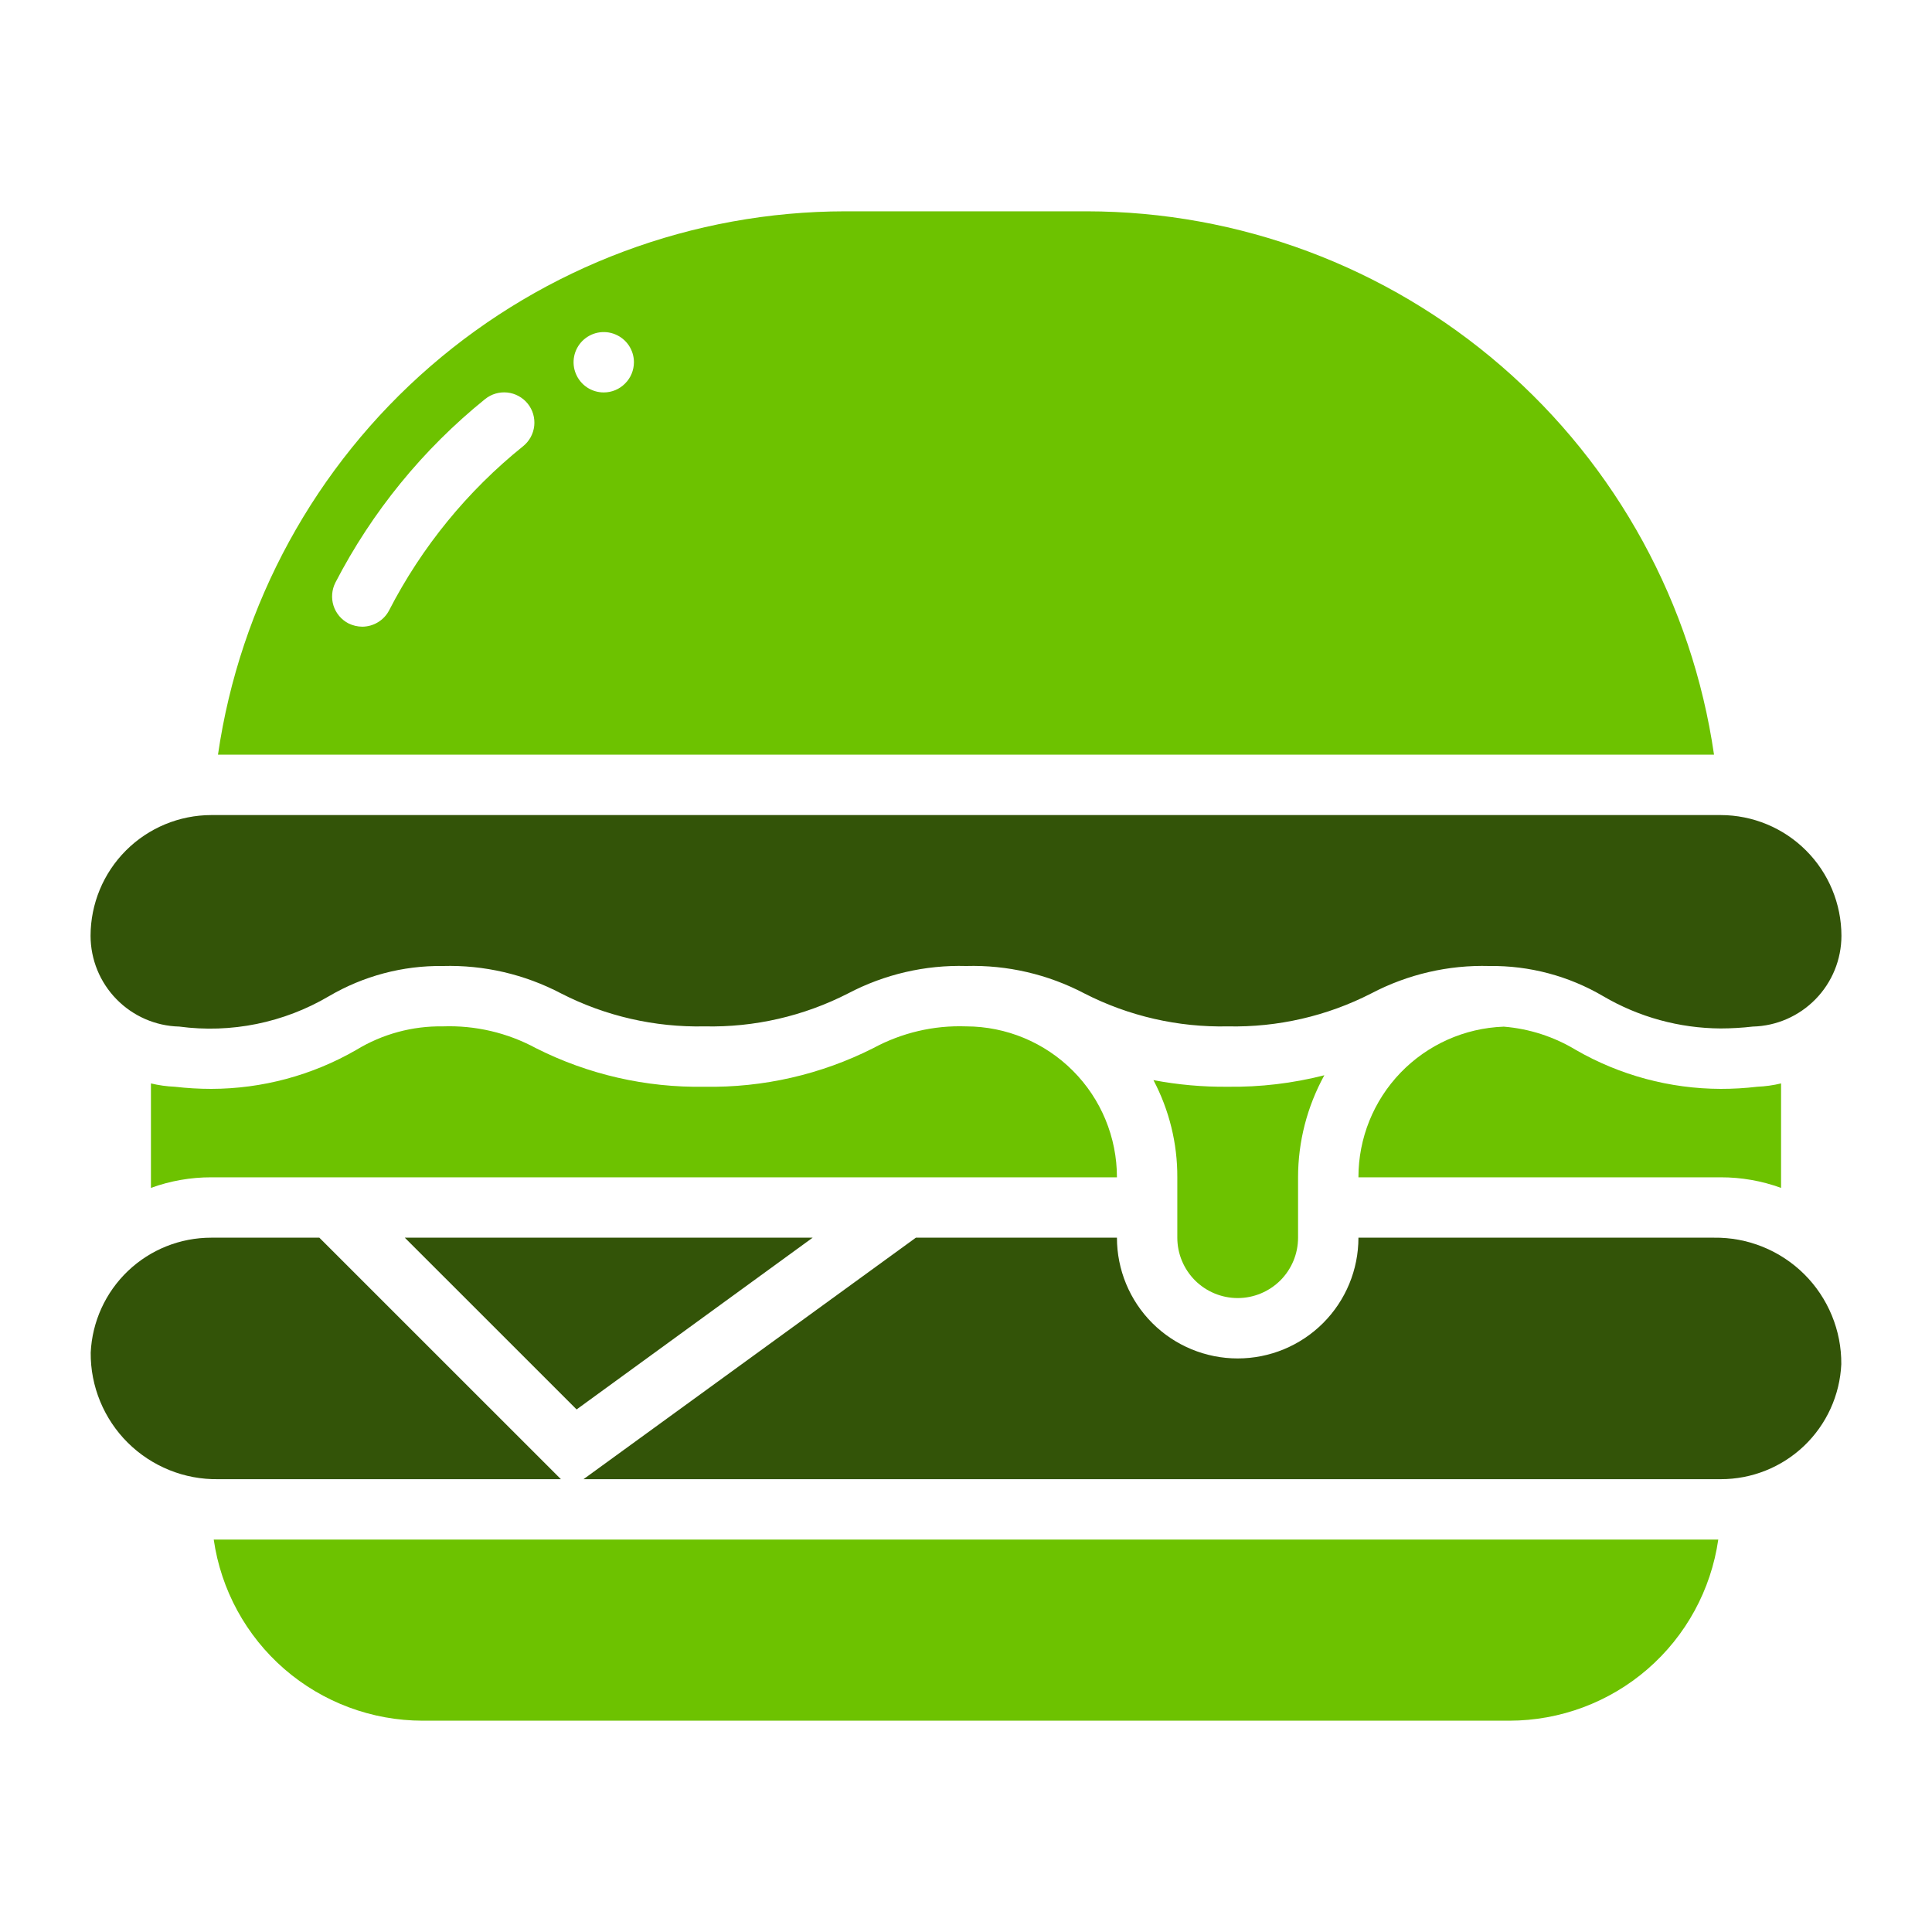
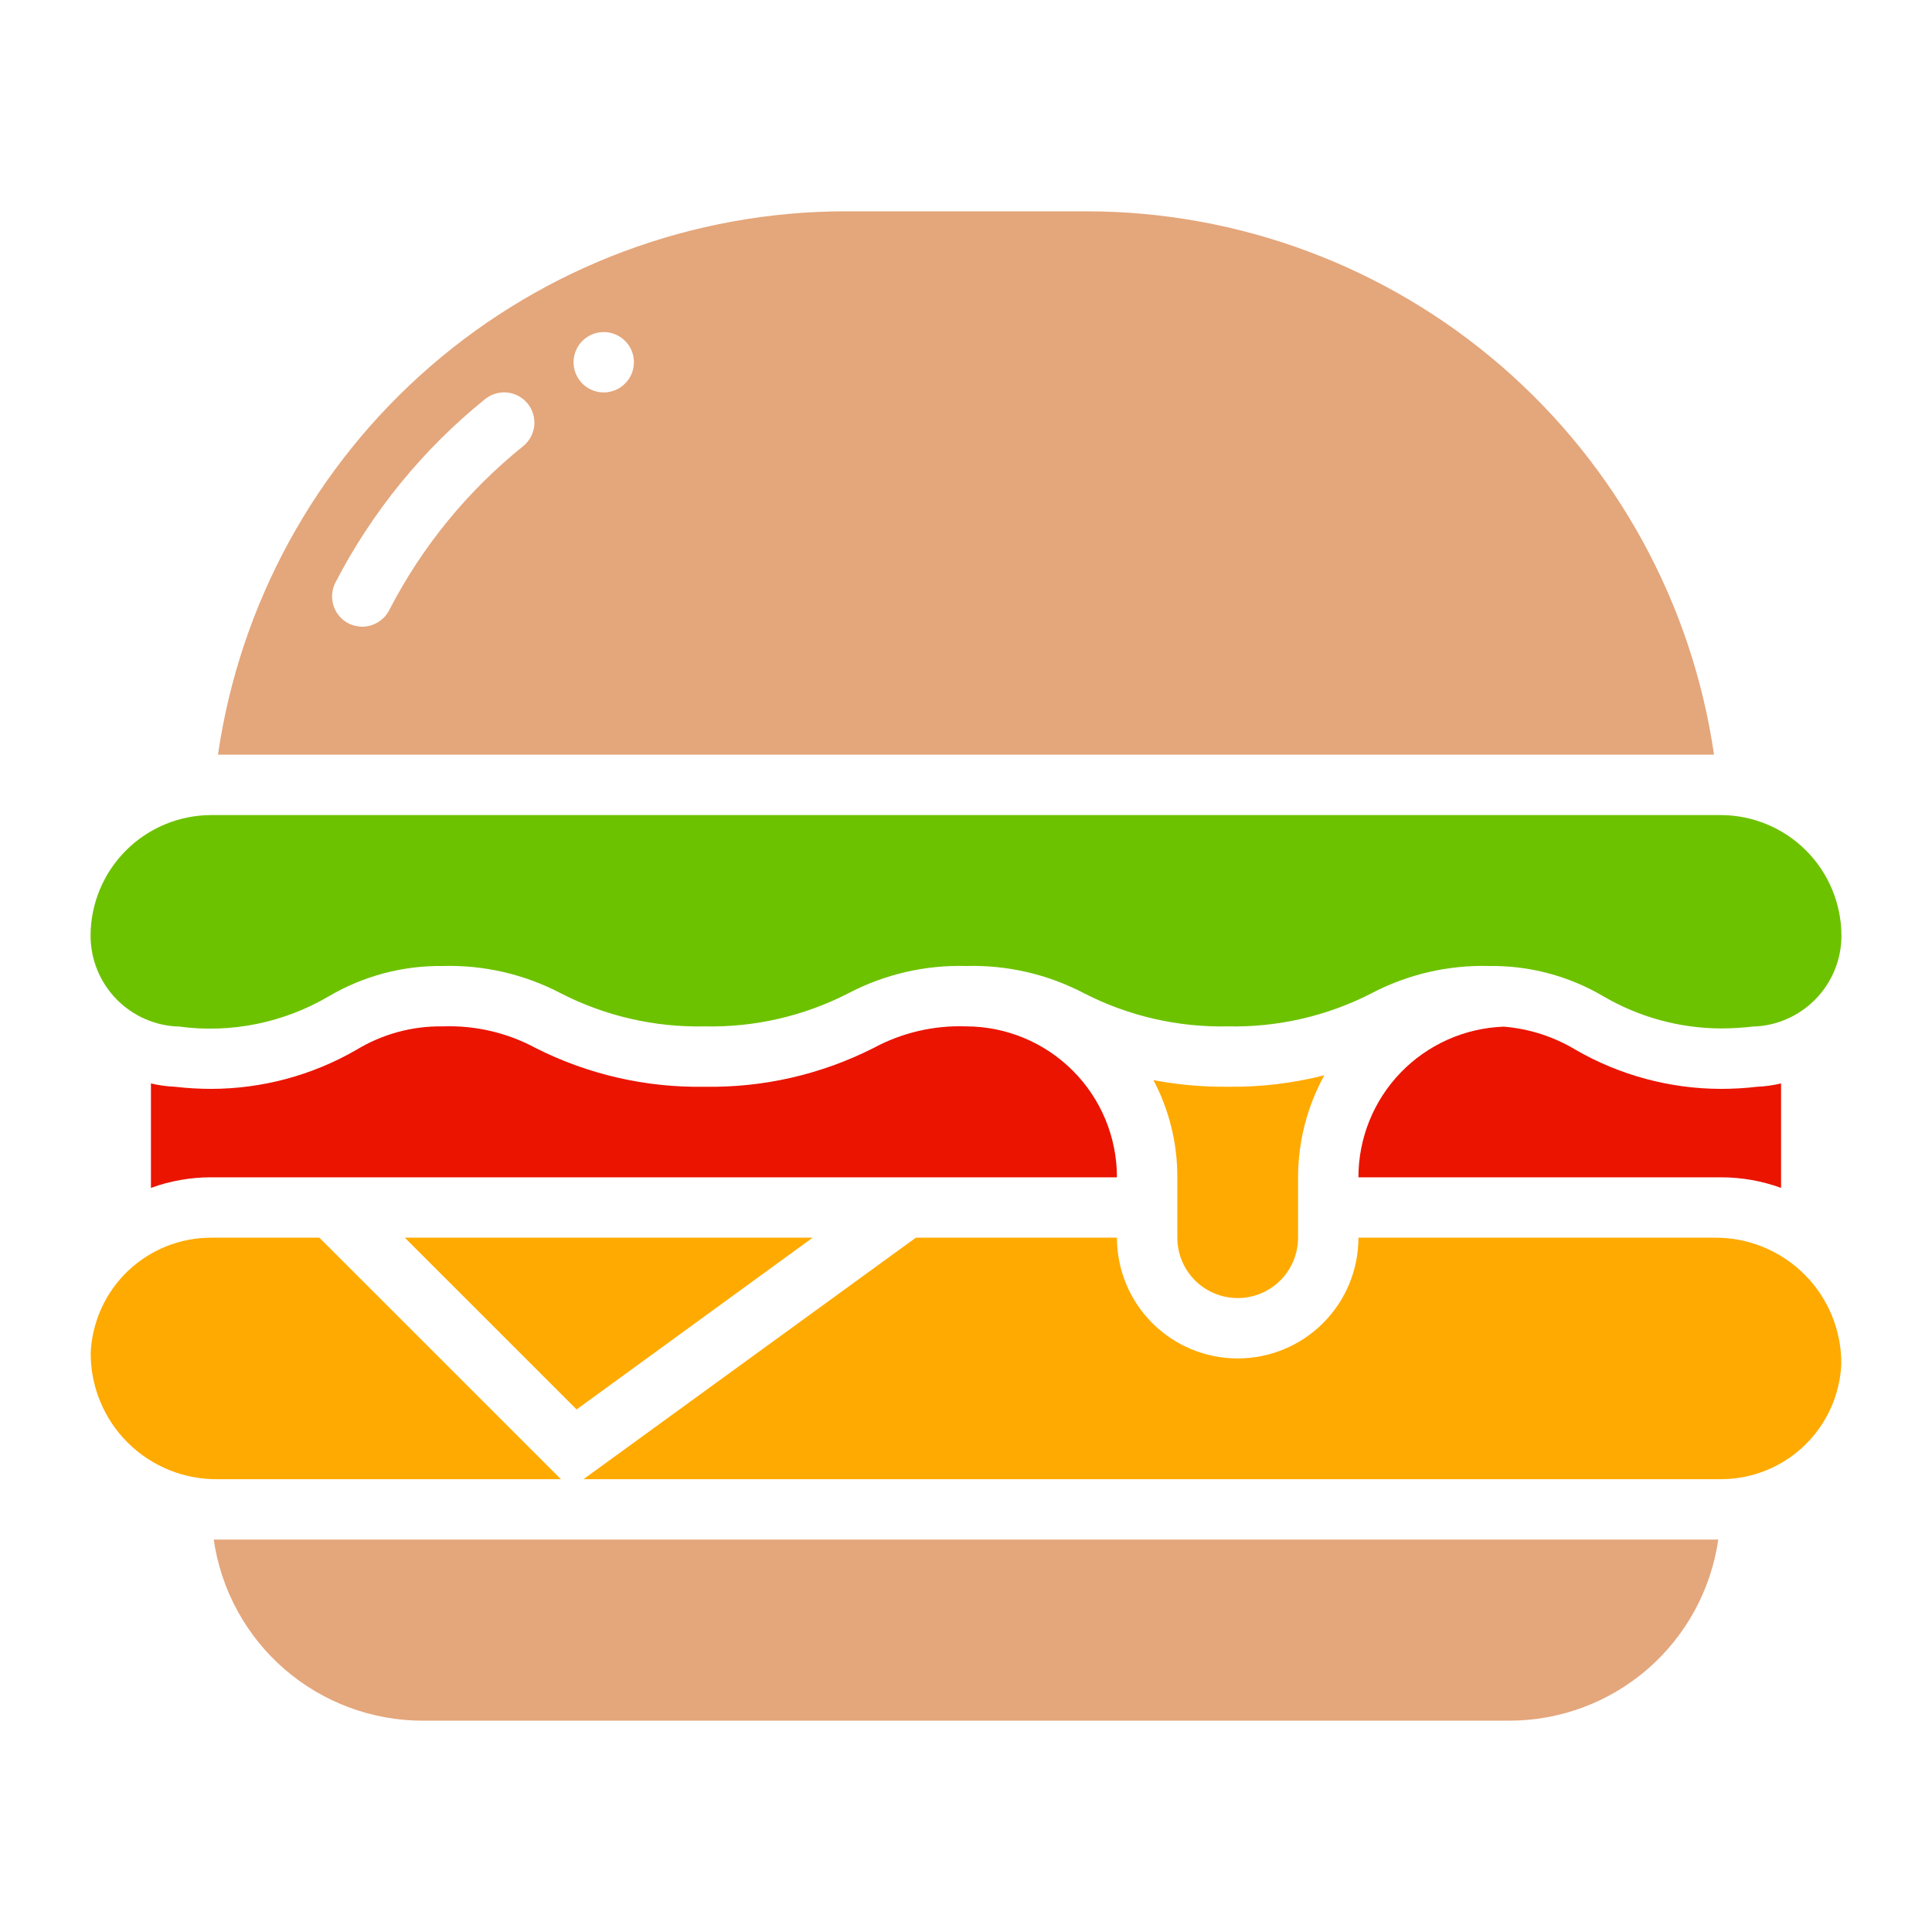
<svg xmlns="http://www.w3.org/2000/svg" width="40" height="40" viewBox="0 0 40 40" fill="none">
-   <path d="M35.623 21.293C34.768 21.288 33.931 21.058 33.194 20.626C32.48 20.206 31.664 19.989 30.836 20C29.986 19.976 29.143 20.172 28.39 20.568C27.473 21.038 26.452 21.272 25.421 21.25C24.39 21.272 23.369 21.038 22.451 20.568C21.697 20.172 20.855 19.976 20.004 20C19.153 19.976 18.311 20.172 17.558 20.568C16.64 21.038 15.619 21.273 14.588 21.25C13.556 21.272 12.535 21.038 11.617 20.568C10.863 20.172 10.02 19.976 9.169 20C8.34 19.989 7.524 20.206 6.809 20.626C5.875 21.176 4.784 21.398 3.71 21.254C3.22 21.242 2.754 21.038 2.411 20.687C2.068 20.336 1.876 19.866 1.875 19.375C1.876 18.712 2.139 18.077 2.608 17.608C3.077 17.139 3.712 16.876 4.375 16.875H35.625C36.288 16.876 36.923 17.139 37.392 17.608C37.861 18.077 38.124 18.712 38.125 19.375C38.124 19.866 37.932 20.336 37.589 20.687C37.246 21.038 36.78 21.242 36.29 21.254C36.068 21.28 35.846 21.292 35.623 21.293Z" fill="#335408" />
-   <path d="M22.5 4.375H17.5C14.345 4.378 11.297 5.517 8.912 7.583C6.528 9.648 4.966 12.503 4.513 15.625H35.487C35.034 12.503 33.472 9.648 31.088 7.583C28.703 5.517 25.655 4.378 22.5 4.375ZM10.831 9.238C9.679 10.164 8.733 11.322 8.056 12.637C8.003 12.739 7.923 12.824 7.825 12.883C7.727 12.943 7.615 12.974 7.5 12.975C7.4 12.974 7.302 12.95 7.213 12.906C7.066 12.829 6.955 12.697 6.905 12.54C6.855 12.382 6.869 12.21 6.944 12.062C7.702 10.595 8.758 9.3 10.044 8.262C10.108 8.211 10.181 8.172 10.26 8.149C10.339 8.126 10.422 8.118 10.504 8.127C10.586 8.136 10.665 8.16 10.737 8.2C10.809 8.239 10.873 8.292 10.925 8.356C10.977 8.42 11.015 8.494 11.039 8.573C11.062 8.652 11.069 8.734 11.061 8.816C11.052 8.898 11.027 8.977 10.988 9.05C10.948 9.122 10.895 9.186 10.831 9.238ZM12.5 8.125C12.376 8.125 12.255 8.088 12.153 8.02C12.05 7.951 11.97 7.853 11.923 7.739C11.875 7.625 11.863 7.499 11.887 7.378C11.911 7.257 11.971 7.145 12.058 7.058C12.146 6.971 12.257 6.911 12.378 6.887C12.499 6.863 12.625 6.875 12.739 6.923C12.853 6.97 12.951 7.05 13.02 7.153C13.088 7.256 13.125 7.376 13.125 7.5C13.124 7.666 13.059 7.824 12.941 7.941C12.824 8.059 12.666 8.125 12.5 8.125Z" fill="#6DC200" />
-   <path d="M23.125 24.375H4.375C3.949 24.374 3.526 24.448 3.125 24.594V22.431C3.287 22.47 3.452 22.493 3.619 22.5C3.87 22.529 4.122 22.544 4.375 22.544C5.428 22.542 6.463 22.264 7.375 21.738C7.915 21.409 8.537 21.24 9.169 21.25C9.839 21.226 10.504 21.381 11.094 21.7C12.176 22.247 13.375 22.521 14.588 22.5C15.8 22.521 16.999 22.247 18.081 21.7C18.669 21.382 19.332 21.226 20 21.25H20.006C20.834 21.252 21.627 21.582 22.212 22.168C22.797 22.753 23.125 23.547 23.125 24.375Z" fill="#6DC200" />
-   <path d="M36.875 22.431V24.594C36.474 24.448 36.051 24.374 35.625 24.375H28.125C28.124 23.567 28.437 22.79 28.998 22.208C29.559 21.627 30.324 21.285 31.131 21.256C31.131 21.256 31.131 21.25 31.137 21.256C31.664 21.299 32.173 21.464 32.625 21.737C33.538 22.263 34.572 22.541 35.625 22.544C35.878 22.544 36.13 22.53 36.381 22.5C36.548 22.493 36.713 22.47 36.875 22.431Z" fill="#6DC200" />
-   <path d="M11.613 30.625H4.516C4.17 30.63 3.826 30.566 3.505 30.436C3.184 30.306 2.892 30.114 2.646 29.87C2.4 29.626 2.206 29.335 2.074 29.015C1.942 28.695 1.875 28.352 1.878 28.005C1.908 27.363 2.184 26.758 2.649 26.314C3.114 25.871 3.732 25.624 4.375 25.625H6.612L11.613 30.625Z" fill="#335408" />
-   <path d="M11.938 29.181L8.381 25.625H16.825L11.938 29.181Z" fill="#335408" />
-   <path d="M38.122 28.245C38.092 28.887 37.816 29.492 37.351 29.936C36.886 30.379 36.268 30.626 35.625 30.625H12.081L18.962 25.625H23.125C23.125 26.288 23.388 26.924 23.857 27.393C24.326 27.862 24.962 28.125 25.625 28.125C26.288 28.125 26.924 27.862 27.393 27.393C27.862 26.924 28.125 26.288 28.125 25.625H35.484C35.83 25.62 36.174 25.684 36.495 25.814C36.816 25.944 37.108 26.136 37.354 26.38C37.6 26.624 37.794 26.915 37.926 27.235C38.058 27.555 38.125 27.898 38.122 28.245Z" fill="#335408" />
-   <path d="M4.425 31.875C4.575 32.916 5.094 33.867 5.888 34.556C6.683 35.245 7.699 35.624 8.75 35.625H31.25C32.301 35.624 33.317 35.245 34.112 34.556C34.906 33.867 35.425 32.916 35.575 31.875H4.425Z" fill="#6DC200" />
-   <path d="M25.419 22.5C24.903 22.505 24.388 22.459 23.881 22.363C24.208 22.983 24.378 23.674 24.375 24.375V25.625C24.375 25.956 24.507 26.274 24.741 26.509C24.976 26.743 25.294 26.875 25.625 26.875C25.956 26.875 26.274 26.743 26.509 26.509C26.743 26.274 26.875 25.956 26.875 25.625V24.375C26.875 23.636 27.063 22.91 27.419 22.262C26.765 22.429 26.093 22.509 25.419 22.5Z" fill="#6DC200" />
+   <path d="M35.623 21.293C34.768 21.288 33.931 21.058 33.194 20.626C32.48 20.206 31.664 19.989 30.836 20C29.986 19.976 29.143 20.172 28.39 20.568C27.473 21.038 26.452 21.272 25.421 21.25C24.39 21.272 23.369 21.038 22.451 20.568C21.697 20.172 20.855 19.976 20.004 20C19.153 19.976 18.311 20.172 17.558 20.568C16.64 21.038 15.619 21.273 14.588 21.25C13.556 21.272 12.535 21.038 11.617 20.568C10.863 20.172 10.02 19.976 9.169 20C8.34 19.989 7.524 20.206 6.809 20.626C5.875 21.176 4.784 21.398 3.71 21.254C3.22 21.242 2.754 21.038 2.411 20.687C2.068 20.336 1.876 19.866 1.875 19.375C1.876 18.712 2.139 18.077 2.608 17.608C3.077 17.139 3.712 16.876 4.375 16.875H35.625C36.288 16.876 36.923 17.139 37.392 17.608C37.861 18.077 38.124 18.712 38.125 19.375C38.124 19.866 37.932 20.336 37.589 20.687C37.246 21.038 36.78 21.242 36.29 21.254C36.068 21.28 35.846 21.292 35.623 21.293Z" fill="#6dc200" />
+   <path d="M22.5 4.375H17.5C14.345 4.378 11.297 5.517 8.912 7.583C6.528 9.648 4.966 12.503 4.513 15.625H35.487C35.034 12.503 33.472 9.648 31.088 7.583C28.703 5.517 25.655 4.378 22.5 4.375ZM10.831 9.238C9.679 10.164 8.733 11.322 8.056 12.637C8.003 12.739 7.923 12.824 7.825 12.883C7.727 12.943 7.615 12.974 7.5 12.975C7.4 12.974 7.302 12.95 7.213 12.906C7.066 12.829 6.955 12.697 6.905 12.54C6.855 12.382 6.869 12.21 6.944 12.062C7.702 10.595 8.758 9.3 10.044 8.262C10.108 8.211 10.181 8.172 10.26 8.149C10.339 8.126 10.422 8.118 10.504 8.127C10.586 8.136 10.665 8.16 10.737 8.2C10.809 8.239 10.873 8.292 10.925 8.356C10.977 8.42 11.015 8.494 11.039 8.573C11.062 8.652 11.069 8.734 11.061 8.816C11.052 8.898 11.027 8.977 10.988 9.05C10.948 9.122 10.895 9.186 10.831 9.238ZM12.5 8.125C12.376 8.125 12.255 8.088 12.153 8.02C12.05 7.951 11.97 7.853 11.923 7.739C11.875 7.625 11.863 7.499 11.887 7.378C11.911 7.257 11.971 7.145 12.058 7.058C12.146 6.971 12.257 6.911 12.378 6.887C12.499 6.863 12.625 6.875 12.739 6.923C12.853 6.97 12.951 7.05 13.02 7.153C13.088 7.256 13.125 7.376 13.125 7.5C13.124 7.666 13.059 7.824 12.941 7.941C12.824 8.059 12.666 8.125 12.5 8.125Z" fill="#e4a67b" />
+   <path d="M23.125 24.375H4.375C3.949 24.374 3.526 24.448 3.125 24.594V22.431C3.287 22.47 3.452 22.493 3.619 22.5C3.87 22.529 4.122 22.544 4.375 22.544C5.428 22.542 6.463 22.264 7.375 21.738C7.915 21.409 8.537 21.24 9.169 21.25C9.839 21.226 10.504 21.381 11.094 21.7C12.176 22.247 13.375 22.521 14.588 22.5C15.8 22.521 16.999 22.247 18.081 21.7C18.669 21.382 19.332 21.226 20 21.25H20.006C20.834 21.252 21.627 21.582 22.212 22.168C22.797 22.753 23.125 23.547 23.125 24.375Z" fill="#ea1400" />
+   <path d="M36.875 22.431V24.594C36.474 24.448 36.051 24.374 35.625 24.375H28.125C28.124 23.567 28.437 22.79 28.998 22.208C29.559 21.627 30.324 21.285 31.131 21.256C31.131 21.256 31.131 21.25 31.137 21.256C31.664 21.299 32.173 21.464 32.625 21.737C33.538 22.263 34.572 22.541 35.625 22.544C35.878 22.544 36.13 22.53 36.381 22.5C36.548 22.493 36.713 22.47 36.875 22.431Z" fill="#ea1400" />
+   <path d="M11.613 30.625H4.516C4.17 30.63 3.826 30.566 3.505 30.436C3.184 30.306 2.892 30.114 2.646 29.87C2.4 29.626 2.206 29.335 2.074 29.015C1.942 28.695 1.875 28.352 1.878 28.005C1.908 27.363 2.184 26.758 2.649 26.314C3.114 25.871 3.732 25.624 4.375 25.625H6.612L11.613 30.625Z" fill="#ffaa00" />
+   <path d="M11.938 29.181L8.381 25.625H16.825L11.938 29.181Z" fill="#ffaa00" />
+   <path d="M38.122 28.245C38.092 28.887 37.816 29.492 37.351 29.936C36.886 30.379 36.268 30.626 35.625 30.625H12.081L18.962 25.625H23.125C23.125 26.288 23.388 26.924 23.857 27.393C24.326 27.862 24.962 28.125 25.625 28.125C26.288 28.125 26.924 27.862 27.393 27.393C27.862 26.924 28.125 26.288 28.125 25.625H35.484C35.83 25.62 36.174 25.684 36.495 25.814C36.816 25.944 37.108 26.136 37.354 26.38C37.6 26.624 37.794 26.915 37.926 27.235C38.058 27.555 38.125 27.898 38.122 28.245Z" fill="#ffaa00" />
+   <path d="M4.425 31.875C4.575 32.916 5.094 33.867 5.888 34.556C6.683 35.245 7.699 35.624 8.75 35.625H31.25C32.301 35.624 33.317 35.245 34.112 34.556C34.906 33.867 35.425 32.916 35.575 31.875H4.425Z" fill="#e4a67b" />
+   <path d="M25.419 22.5C24.903 22.505 24.388 22.459 23.881 22.363C24.208 22.983 24.378 23.674 24.375 24.375V25.625C24.375 25.956 24.507 26.274 24.741 26.509C24.976 26.743 25.294 26.875 25.625 26.875C25.956 26.875 26.274 26.743 26.509 26.509C26.743 26.274 26.875 25.956 26.875 25.625V24.375C26.875 23.636 27.063 22.91 27.419 22.262C26.765 22.429 26.093 22.509 25.419 22.5Z" fill="#ffaa00" />
</svg>
